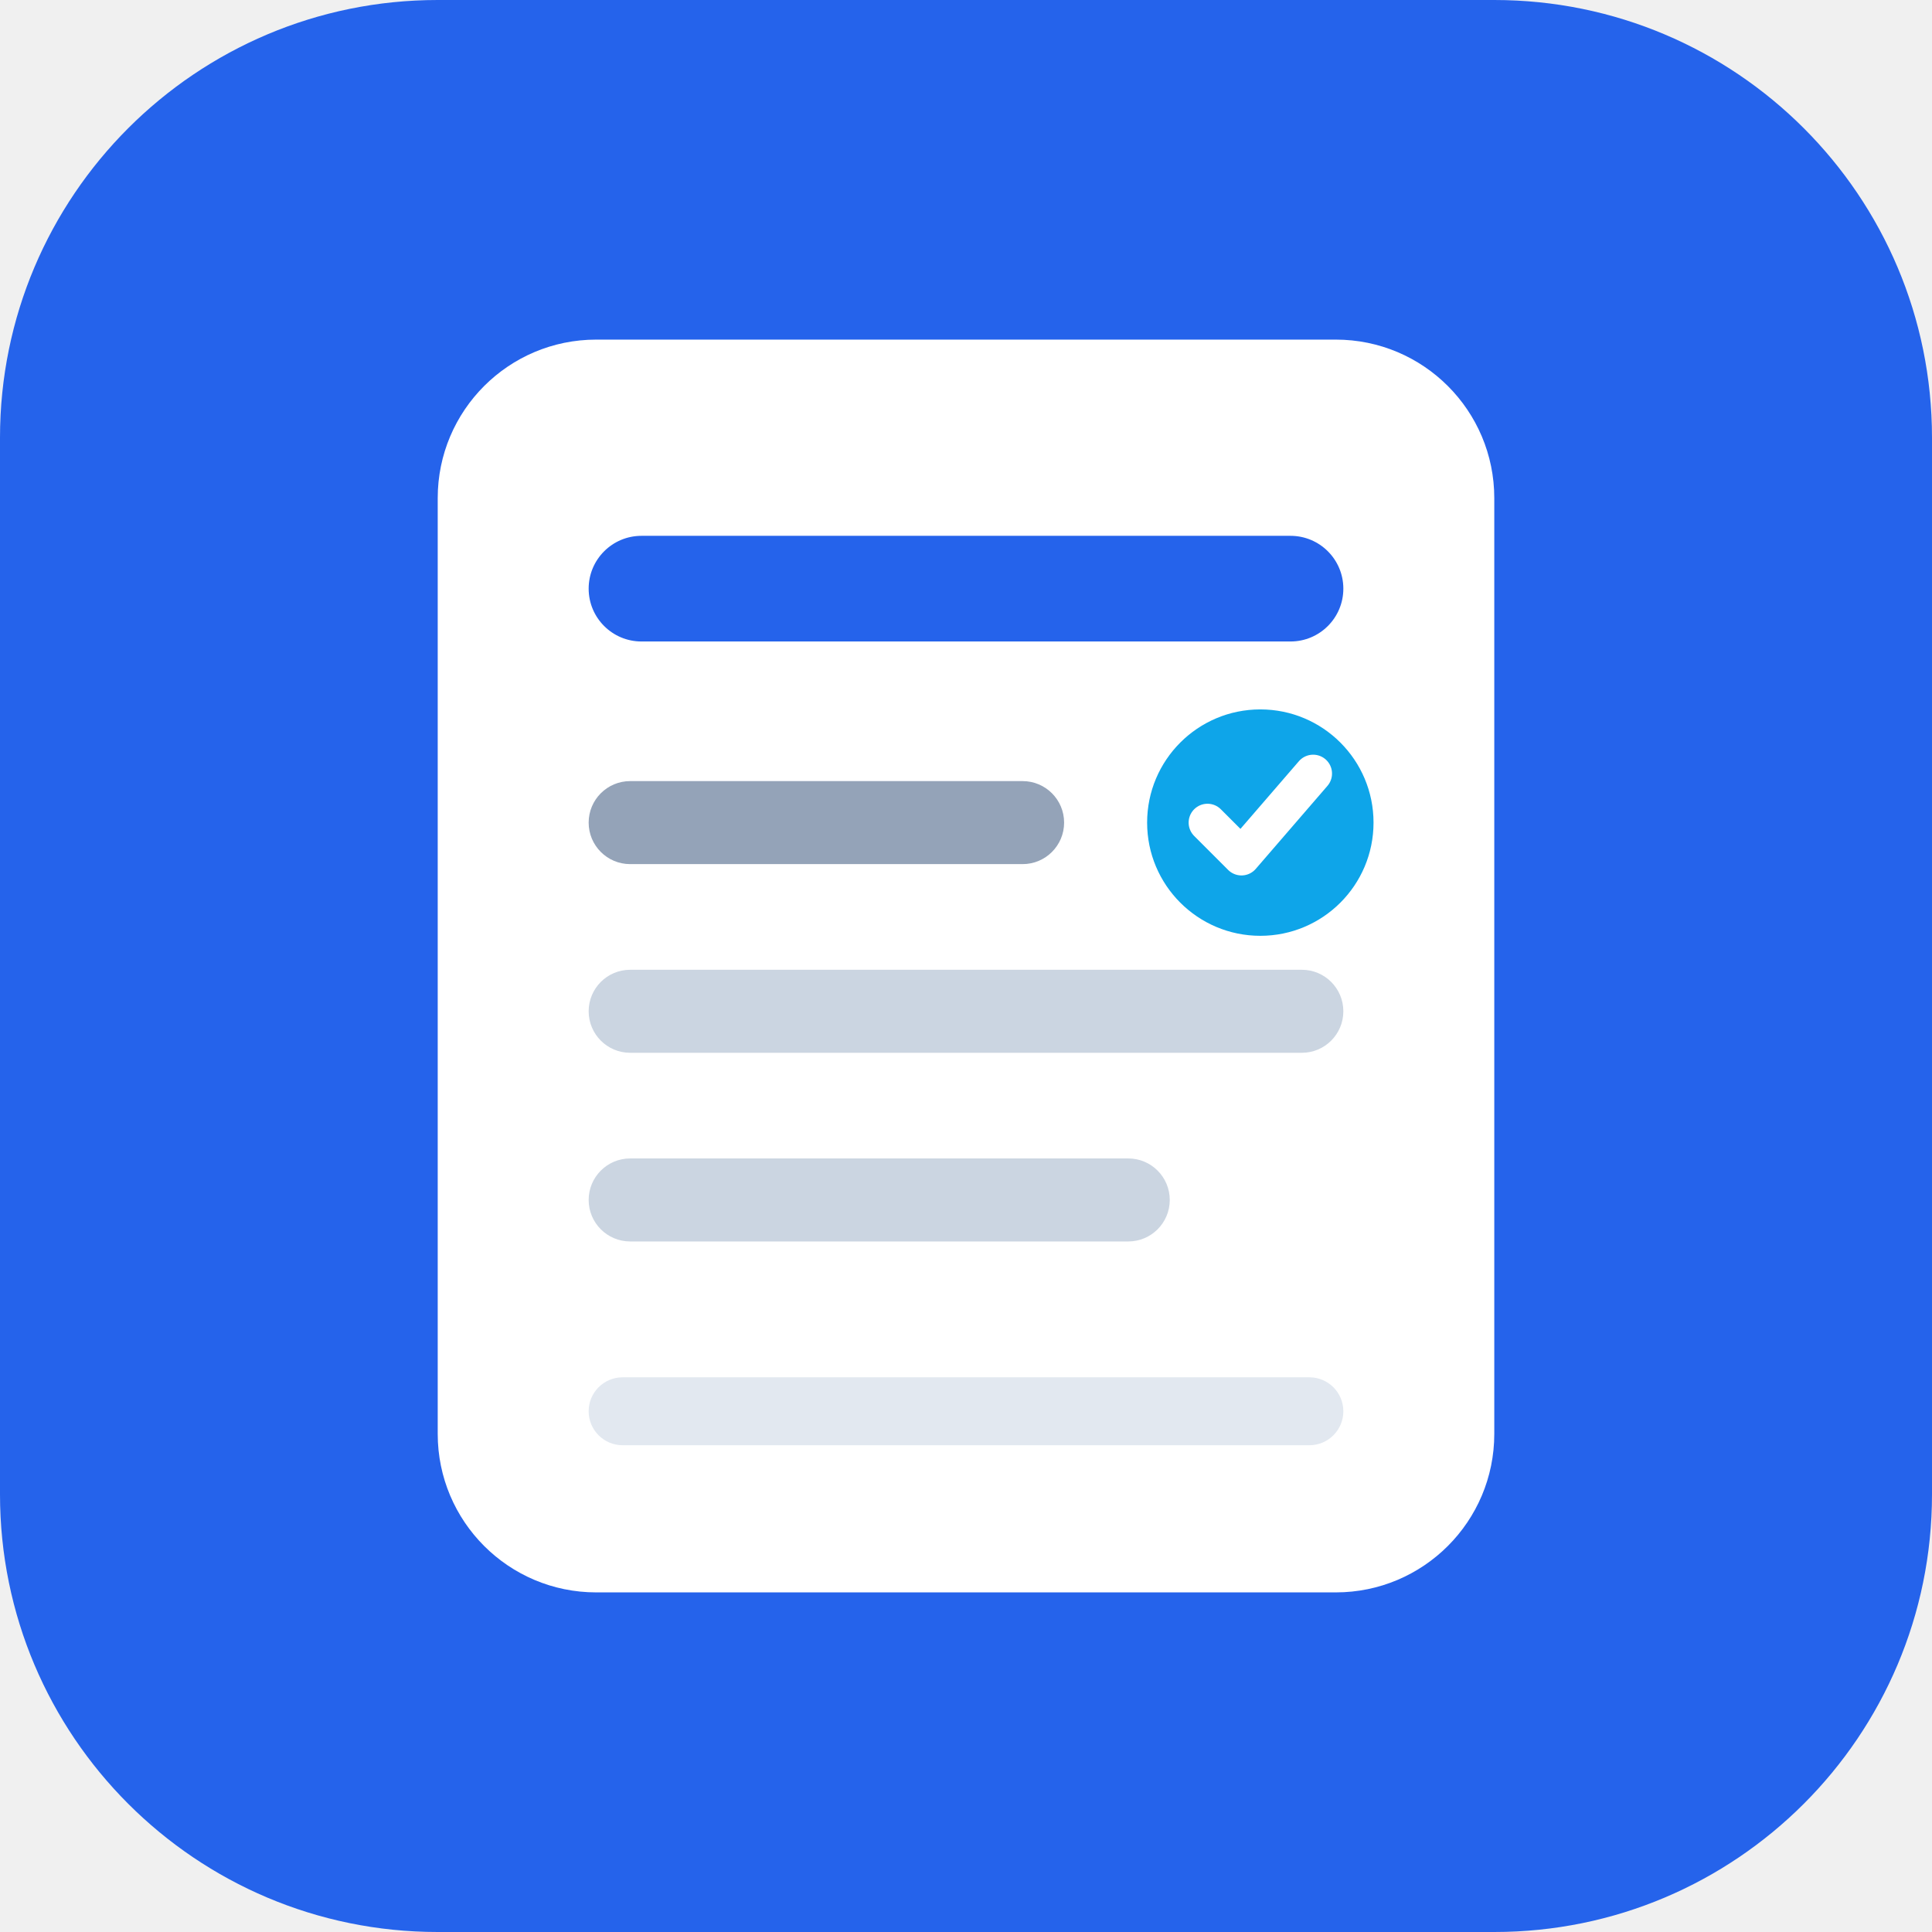
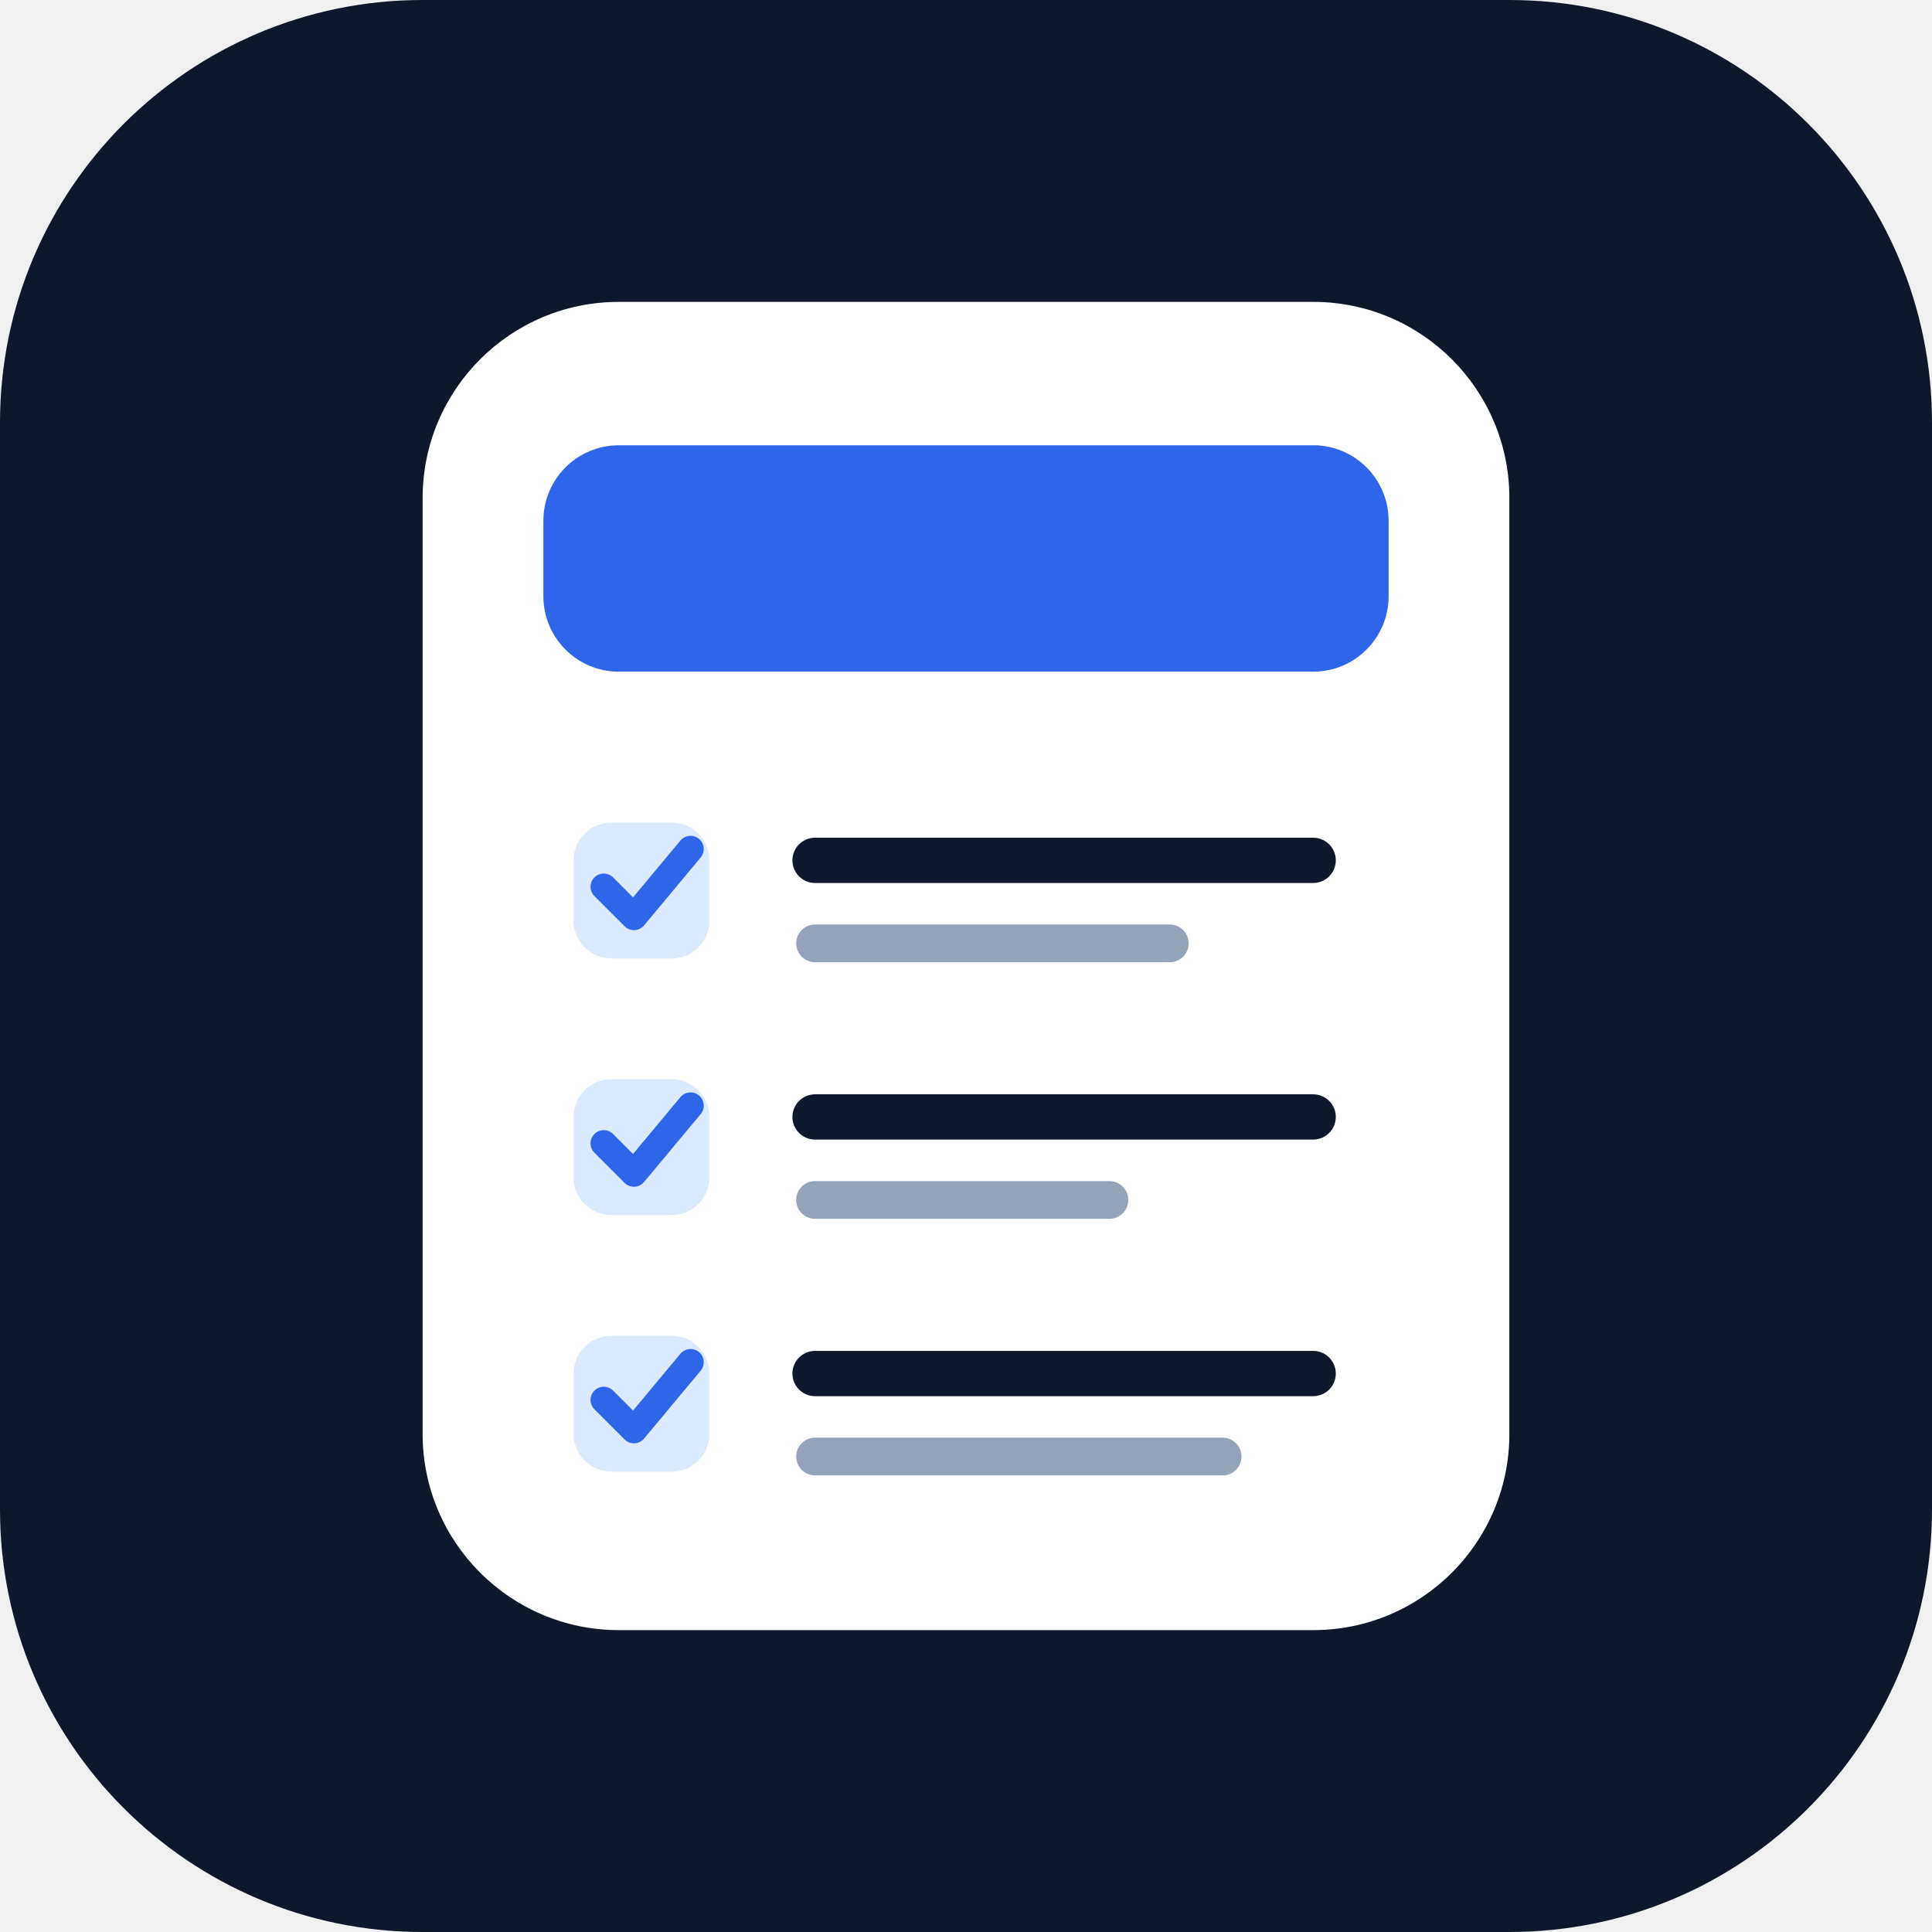
<svg xmlns="http://www.w3.org/2000/svg" viewBox="0 0 512 512" role="img" aria-label="訂單系統">
-   <rect width="512" height="512" rx="116" fill="#2563EB" />
-   <rect x="116" y="90" width="280" height="332" rx="42" fill="#FFFFFF" />
-   <rect x="156" y="142" width="200" height="28" rx="14" fill="#2563EB" />
-   <rect x="156" y="207" width="126" height="22" rx="11" fill="#94A3B8" />
-   <rect x="156" y="257" width="200" height="22" rx="11" fill="#CBD5E1" />
-   <rect x="156" y="307" width="154" height="22" rx="11" fill="#CBD5E1" />
-   <circle cx="334" cy="218" r="30" fill="#0EA5E9" />
-   <path d="M320 218l9 9 19-22" fill="none" stroke="#FFFFFF" stroke-width="10" stroke-linecap="round" stroke-linejoin="round" />
-   <rect x="156" y="365" width="200" height="18" rx="9" fill="#E2E8F0" />
+   <rect width="512" height="512" rx="112" fill="#0F172A" />
+   <rect x="112" y="80" width="288" height="352" rx="52" fill="#FFFFFF" />
+   <rect x="144" y="118" width="224" height="60" rx="20" fill="#2F65E9" />
+   <g fill="#DBEAFE">
+     <rect x="152" y="218" width="36" height="36" rx="10" />
+     <rect x="152" y="286" width="36" height="36" rx="10" />
+     <rect x="152" y="354" width="36" height="36" rx="10" />
+   </g>
+   <g fill="none" stroke="#2F65E9" stroke-width="7" stroke-linecap="round" stroke-linejoin="round">
+     <path d="M160 235l8 8 15-18" />
+     <path d="M160 303l8 8 15-18" />
+     <path d="M160 371l8 8 15-18" />
+   </g>
+   <g stroke="#0F172A" stroke-width="12" stroke-linecap="round">
+     <path d="M216 228h132" />
+     <path d="M216 296h132" />
+     <path d="M216 364h132" />
+   </g>
+   <g stroke="#94A3B8" stroke-width="10" stroke-linecap="round">
+     <path d="M216 250h94" />
+     <path d="M216 318h78" />
+     <path d="M216 386h108" />
+   </g>
</svg>
